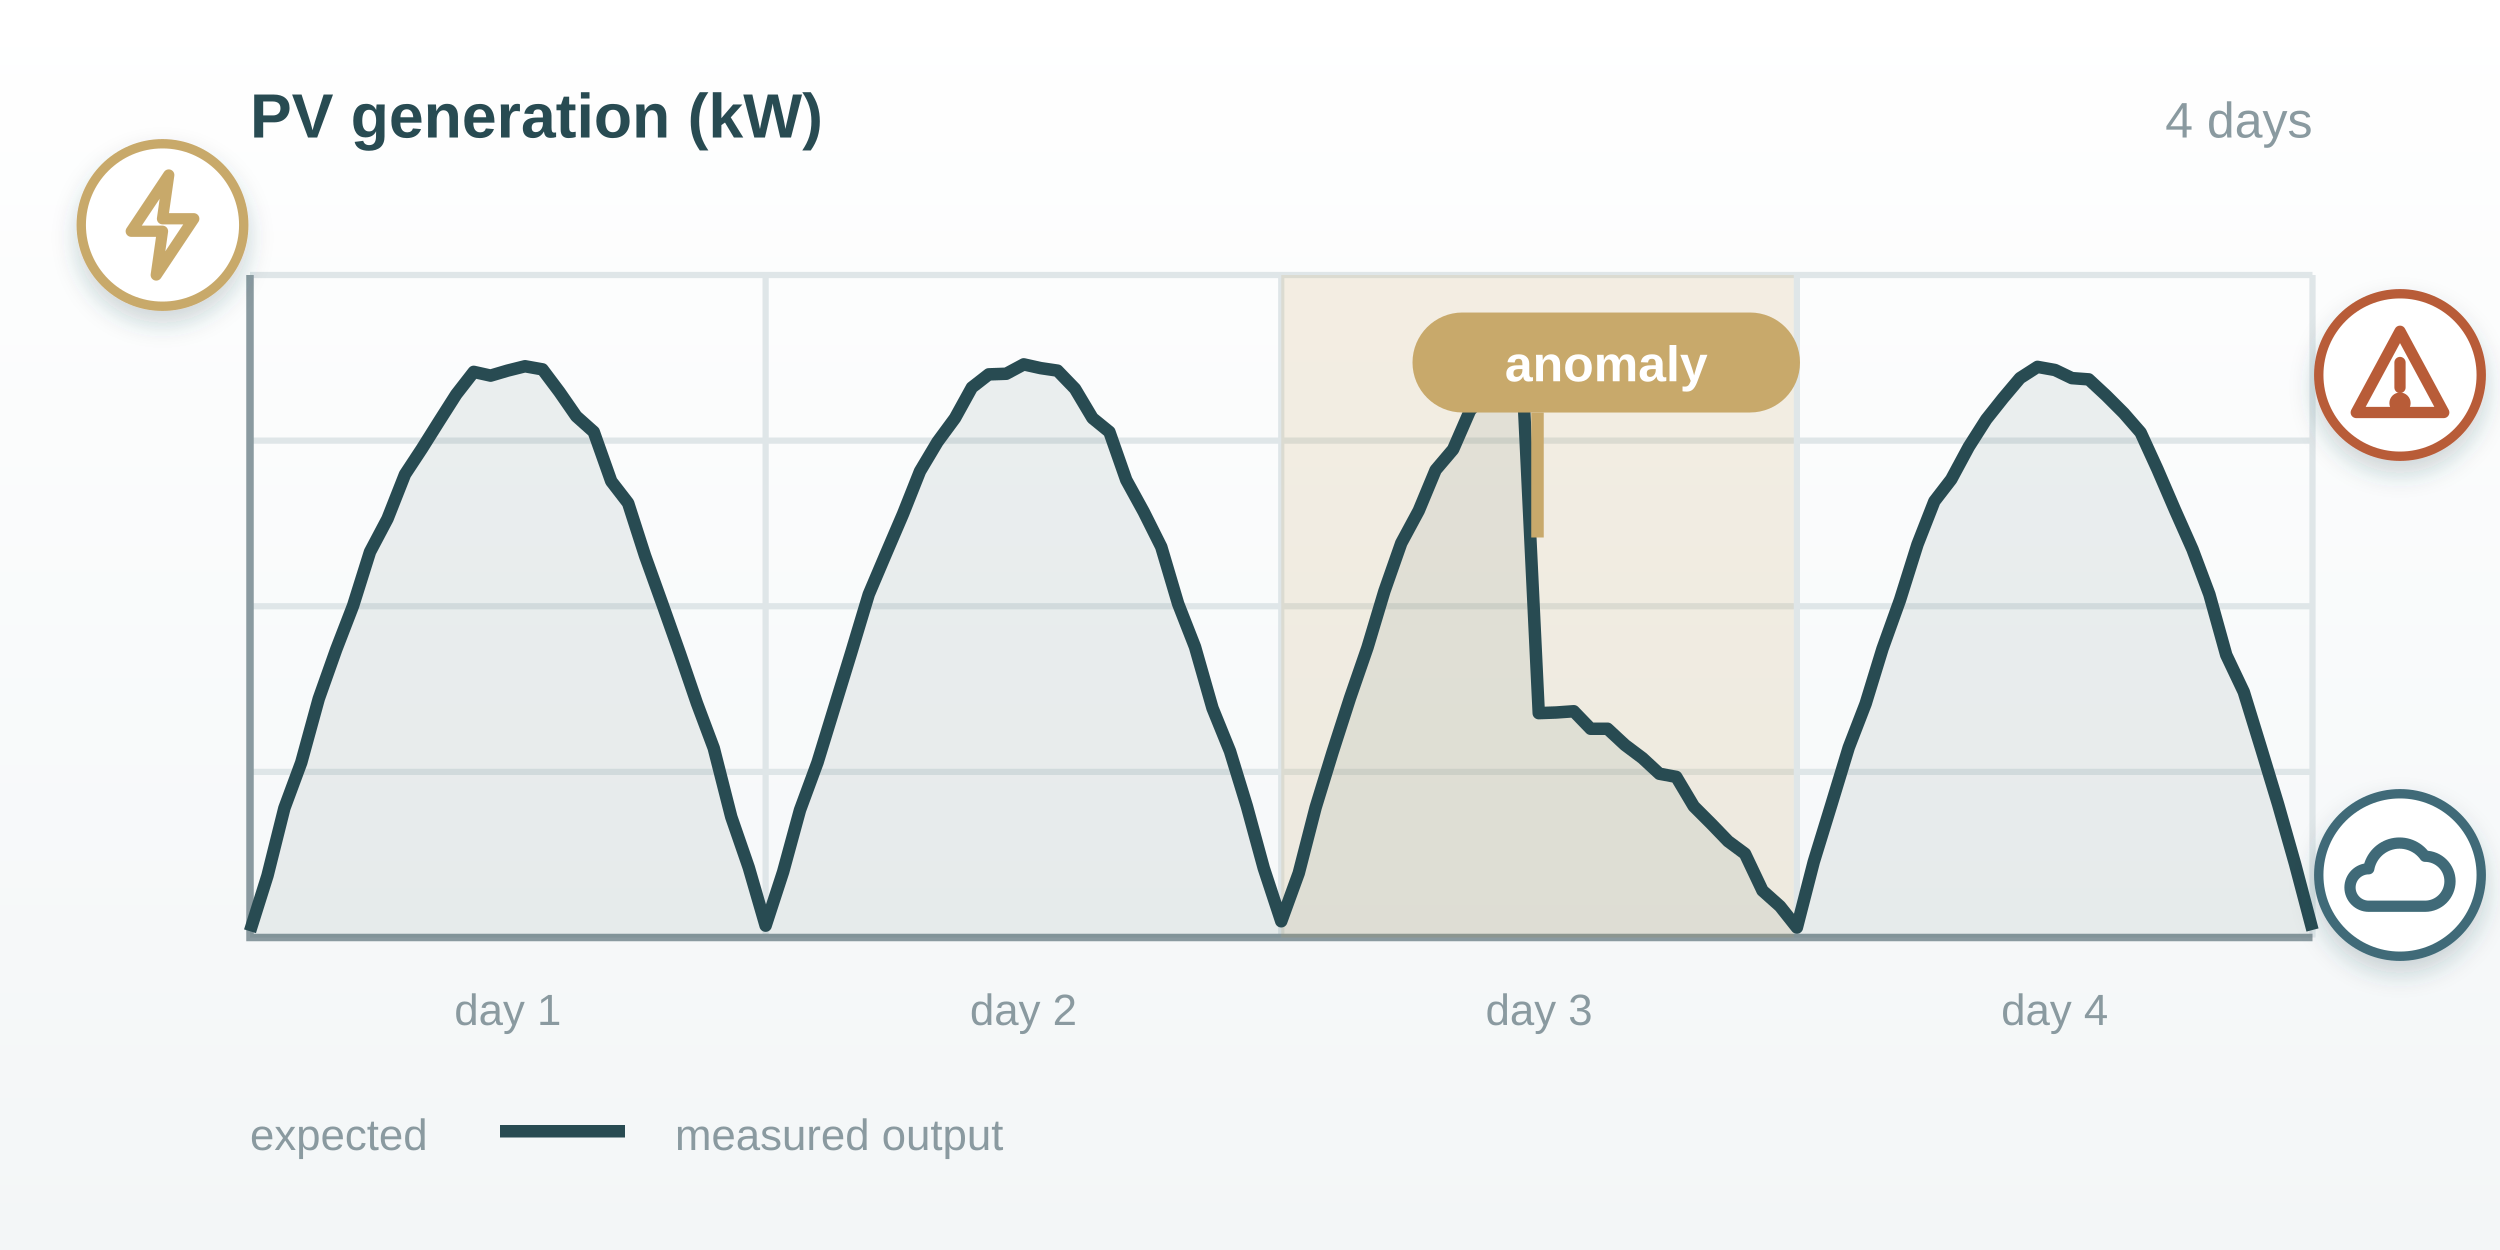
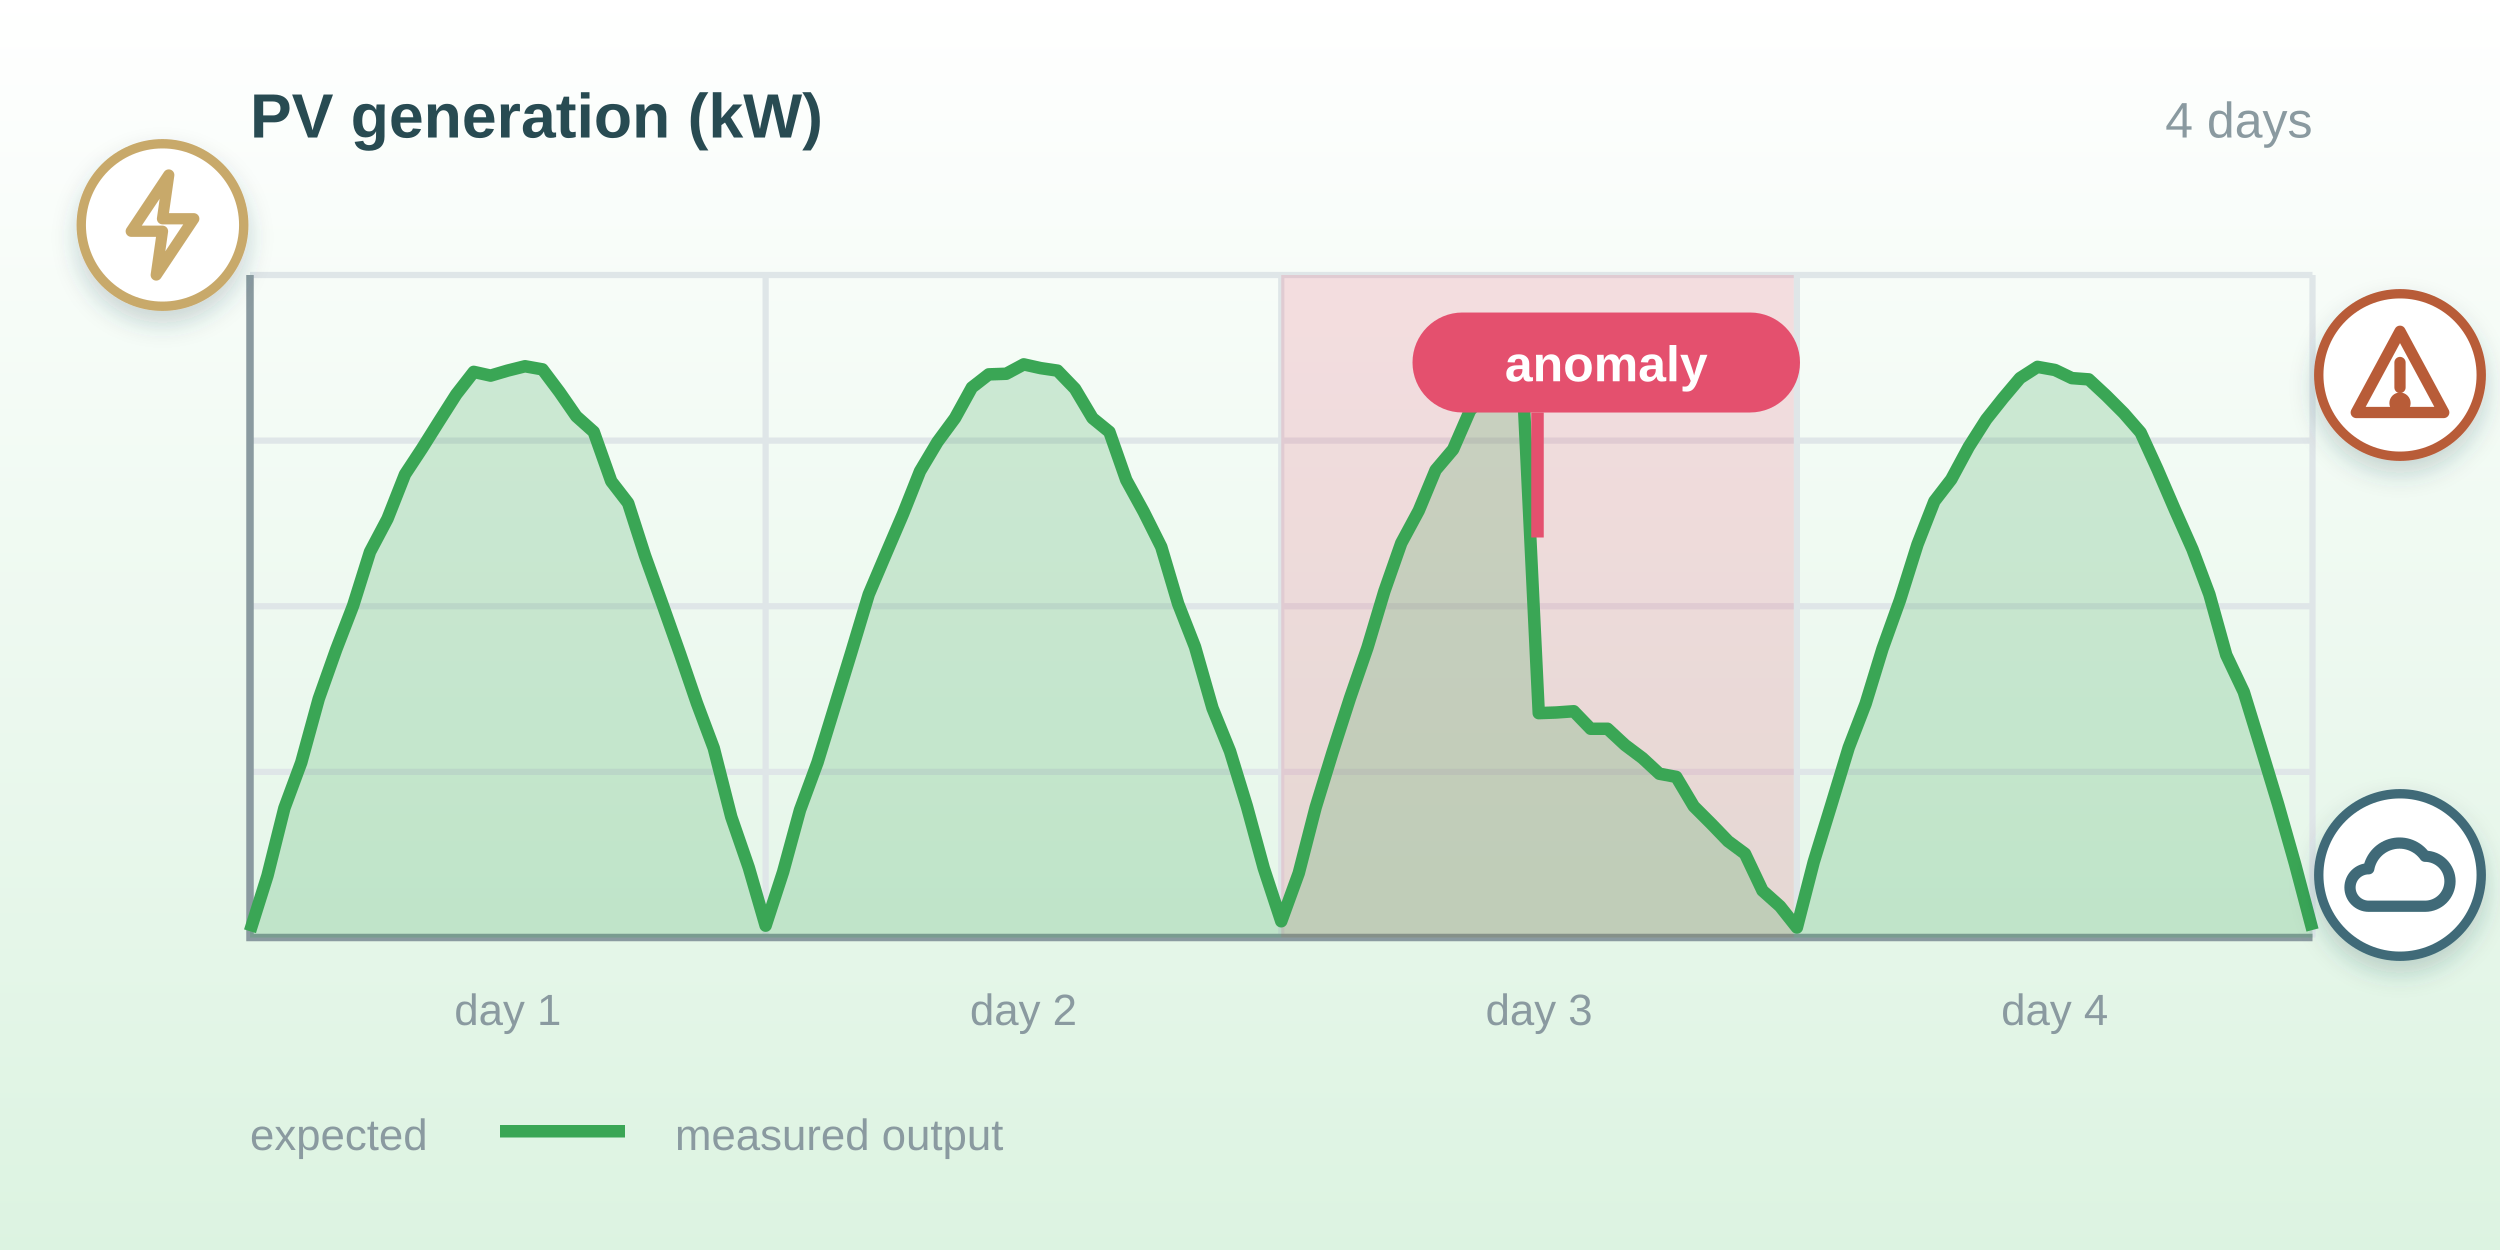
<svg xmlns="http://www.w3.org/2000/svg" viewBox="0 0 400 200" font-family="Manrope, Arial, sans-serif" role="img" aria-label="Solar generation time series with a flagged anomaly">
  <rect width="400" height="200" fill="url(#ground)" />
  <defs>
    <linearGradient id="ground" x1="0" y1="0" x2="0" y2="1">
      <stop offset="0" stop-color="#ffffff" />
-       <stop offset="1" stop-color="#f3f6f7" />
+       <stop offset="1" stop-color="#dcf3e1" />
    </linearGradient>
    <filter id="sh" x="-10%" y="-10%" width="130%" height="140%">
      <feDropShadow dx="0" dy="3" stdDeviation="3" flood-color="#284b52" flood-opacity="0.16" />
    </filter>
    <filter id="bs" x="-30%" y="-30%" width="160%" height="160%">
      <feDropShadow dx="0" dy="2" stdDeviation="2" flood-color="#284b52" flood-opacity="0.22" />
    </filter>
  </defs>
  <text x="40" y="22" font-size="10" font-weight="700" fill="#284b52" text-anchor="start">PV generation (kW)</text>
  <text x="370" y="22" font-size="8" font-weight="500" fill="#8a9aa0" text-anchor="end">4 days</text>
  <path d="M40 123.5 H370" stroke="#dfe6e8" stroke-width="1" />
  <path d="M40 97.0 H370" stroke="#dfe6e8" stroke-width="1" />
  <path d="M40 70.5 H370" stroke="#dfe6e8" stroke-width="1" />
  <path d="M40 44.0 H370" stroke="#dfe6e8" stroke-width="1" />
  <path d="M122.5 150 V44" stroke="#dfe6e8" stroke-width="1" />
  <path d="M205.0 150 V44" stroke="#dfe6e8" stroke-width="1" />
  <path d="M287.5 150 V44" stroke="#dfe6e8" stroke-width="1" />
  <path d="M370.0 150 V44" stroke="#dfe6e8" stroke-width="1" />
  <path d="M40 44 V150 H370" fill="none" stroke="#8a9aa0" stroke-width="1.2" />
-   <rect x="205" y="44" width="82" height="106" fill="#c8a96b" opacity="0.18" />
-   <path d="M40.0 149.0 L42.8 140.1 L45.5 129.3 L48.2 122.0 L51.0 111.8 L53.8 103.9 L56.5 96.9 L59.2 88.3 L62.0 83.0 L64.8 75.9 L67.5 71.8 L70.2 67.5 L73.0 63.1 L75.8 59.5 L78.5 60.1 L81.2 59.3 L84.0 58.6 L86.8 59.1 L89.5 62.7 L92.2 66.6 L95.0 69.1 L97.8 77.0 L100.5 80.5 L103.2 88.9 L106.0 96.7 L108.8 104.6 L111.5 112.5 L114.2 119.7 L117.0 130.7 L119.8 138.8 L122.5 148.1 L125.3 139.5 L128.0 129.6 L130.8 122.0 L133.5 113.2 L136.2 104.4 L139.0 95.1 L141.8 88.5 L144.5 82.2 L147.2 75.4 L150.0 70.7 L152.8 66.9 L155.5 62.0 L158.2 59.9 L161.0 59.8 L163.8 58.3 L166.5 58.9 L169.2 59.3 L172.0 62.2 L174.8 66.9 L177.5 69.1 L180.2 76.8 L183.0 81.9 L185.8 87.5 L188.5 96.6 L191.2 103.5 L194.0 113.3 L196.8 120.2 L199.5 129.0 L202.2 138.9 L205.0 147.4 L207.8 139.7 L210.5 129.2 L213.2 120.4 L216.0 111.7 L218.8 103.6 L221.5 94.6 L224.2 86.9 L227.0 81.7 L229.7 75.2 L232.5 71.9 L235.2 65.7 L238.0 62.5 L240.7 59.0 L243.5 58.0 L246.2 114.1 L249.0 114.0 L251.8 113.8 L254.5 116.6 L257.2 116.6 L260.0 119.2 L262.8 121.3 L265.5 123.8 L268.2 124.3 L271.0 129.0 L273.8 131.8 L276.5 134.6 L279.2 136.6 L282.0 142.5 L284.8 145.0 L287.5 148.4 L290.2 137.9 L293.0 128.8 L295.8 119.6 L298.5 112.6 L301.2 103.8 L304.0 96.0 L306.8 87.1 L309.5 80.2 L312.2 76.7 L315.0 71.5 L317.8 67.1 L320.5 63.7 L323.2 60.5 L326.0 58.7 L328.8 59.2 L331.5 60.5 L334.2 60.7 L337.0 63.3 L339.8 66.1 L342.5 69.2 L345.2 75.1 L348.0 81.6 L350.8 87.9 L353.5 95.1 L356.2 104.8 L359.0 110.7 L361.8 119.8 L364.5 128.7 L367.2 138.2 L370.0 148.8 L370 150 L40 150 Z" fill="#284b52" opacity="0.08" />
-   <polyline points="40.0,149.0 42.8,140.1 45.5,129.3 48.2,122.0 51.0,111.8 53.8,103.9 56.5,96.9 59.2,88.3 62.0,83.0 64.8,75.9 67.5,71.8 70.2,67.5 73.0,63.1 75.8,59.5 78.5,60.1 81.2,59.3 84.0,58.6 86.8,59.1 89.5,62.7 92.2,66.6 95.0,69.1 97.8,77.0 100.5,80.5 103.2,88.9 106.0,96.7 108.8,104.6 111.5,112.5 114.2,119.7 117.0,130.7 119.8,138.8 122.5,148.1 125.3,139.5 128.0,129.6 130.8,122.0 133.5,113.2 136.2,104.4 139.0,95.1 141.8,88.5 144.5,82.2 147.2,75.4 150.0,70.7 152.8,66.9 155.5,62.0 158.2,59.9 161.0,59.8 163.8,58.3 166.5,58.9 169.2,59.3 172.0,62.2 174.8,66.9 177.5,69.1 180.2,76.8 183.0,81.9 185.8,87.5 188.5,96.6 191.2,103.5 194.0,113.3 196.8,120.2 199.5,129.0 202.2,138.9 205.0,147.4 207.8,139.7 210.5,129.2 213.2,120.4 216.0,111.7 218.8,103.6 221.5,94.6 224.2,86.9 227.0,81.7 229.7,75.2 232.5,71.9 235.2,65.7 238.0,62.5 240.7,59.0 243.5,58.0 246.2,114.1 249.0,114.0 251.8,113.8 254.5,116.6 257.2,116.6 260.0,119.2 262.8,121.3 265.5,123.8 268.2,124.3 271.0,129.0 273.8,131.8 276.5,134.6 279.2,136.6 282.0,142.5 284.8,145.0 287.5,148.4 290.2,137.9 293.0,128.8 295.8,119.6 298.5,112.6 301.2,103.8 304.0,96.0 306.8,87.1 309.5,80.2 312.2,76.7 315.0,71.5 317.8,67.1 320.5,63.7 323.2,60.5 326.0,58.7 328.8,59.2 331.5,60.5 334.2,60.7 337.0,63.3 339.8,66.1 342.5,69.2 345.2,75.1 348.0,81.6 350.8,87.9 353.5,95.1 356.2,104.8 359.0,110.7 361.8,119.8 364.5,128.7 367.2,138.2 370.0,148.8" fill="none" stroke="#284b52" stroke-width="2" stroke-linejoin="round" />
+   <rect x="205" y="44" width="82" height="106" fill="#e4506e" opacity="0.18" />
+   <path d="M40.0 149.0 L42.8 140.1 L45.5 129.3 L48.2 122.0 L51.0 111.8 L53.8 103.9 L56.5 96.9 L59.2 88.3 L62.0 83.0 L64.8 75.9 L67.5 71.8 L70.2 67.5 L73.0 63.1 L75.8 59.5 L78.5 60.1 L81.2 59.3 L84.0 58.6 L86.8 59.1 L89.5 62.7 L92.2 66.6 L95.0 69.1 L97.8 77.0 L100.5 80.5 L103.2 88.9 L106.0 96.7 L108.8 104.6 L111.5 112.5 L114.2 119.7 L117.0 130.7 L119.8 138.8 L122.5 148.1 L125.3 139.5 L128.0 129.6 L130.8 122.0 L133.5 113.2 L136.2 104.4 L139.0 95.1 L141.8 88.5 L144.5 82.2 L147.2 75.4 L150.0 70.7 L152.8 66.9 L155.5 62.0 L158.2 59.9 L161.0 59.8 L163.8 58.3 L166.5 58.9 L169.2 59.3 L172.0 62.2 L174.8 66.9 L177.5 69.1 L180.2 76.8 L183.0 81.9 L185.8 87.5 L188.5 96.6 L191.2 103.5 L194.0 113.3 L196.8 120.2 L199.5 129.0 L202.2 138.9 L205.0 147.4 L207.8 139.7 L210.5 129.2 L213.2 120.4 L216.0 111.7 L218.8 103.6 L221.5 94.6 L224.2 86.9 L227.0 81.7 L229.7 75.2 L232.5 71.9 L235.2 65.7 L238.0 62.5 L240.7 59.0 L243.5 58.0 L246.2 114.1 L249.0 114.0 L251.8 113.8 L254.5 116.6 L257.2 116.6 L260.0 119.2 L262.8 121.3 L265.5 123.8 L268.2 124.3 L271.0 129.0 L273.8 131.8 L276.5 134.6 L279.2 136.6 L282.0 142.5 L284.8 145.0 L287.5 148.4 L290.2 137.9 L293.0 128.8 L295.8 119.6 L298.5 112.6 L301.2 103.8 L304.0 96.0 L306.8 87.1 L309.5 80.2 L312.2 76.7 L315.0 71.5 L317.8 67.1 L320.5 63.7 L323.2 60.5 L326.0 58.7 L328.8 59.2 L331.5 60.5 L334.2 60.7 L337.0 63.3 L339.8 66.1 L342.5 69.2 L345.2 75.1 L348.0 81.6 L350.8 87.9 L353.5 95.1 L356.2 104.8 L359.0 110.7 L361.8 119.8 L364.5 128.7 L367.2 138.2 L370.0 148.8 L370 150 L40 150 Z" fill="#3aa655" opacity="0.22" />
+   <polyline points="40.0,149.0 42.8,140.1 45.5,129.3 48.2,122.0 51.0,111.8 53.8,103.9 56.5,96.9 59.2,88.3 62.0,83.0 64.8,75.9 67.5,71.8 70.2,67.5 73.0,63.1 75.8,59.5 78.5,60.1 81.2,59.3 84.0,58.6 86.8,59.1 89.5,62.7 92.2,66.6 95.0,69.1 97.8,77.0 100.5,80.5 103.2,88.9 106.0,96.7 108.8,104.6 111.5,112.5 114.2,119.7 117.0,130.7 119.8,138.8 122.5,148.1 125.3,139.5 128.0,129.6 130.8,122.0 133.5,113.2 136.2,104.4 139.0,95.1 141.8,88.5 144.5,82.2 147.2,75.4 150.0,70.7 152.8,66.9 155.5,62.0 158.2,59.9 161.0,59.8 163.8,58.3 166.5,58.9 169.2,59.3 172.0,62.2 174.8,66.9 177.5,69.1 180.2,76.8 183.0,81.9 185.8,87.5 188.5,96.6 191.2,103.5 194.0,113.3 196.8,120.2 199.5,129.0 202.2,138.9 205.0,147.4 207.8,139.7 210.5,129.2 213.2,120.4 216.0,111.7 218.8,103.6 221.5,94.6 224.2,86.9 227.0,81.7 229.7,75.2 232.5,71.9 235.2,65.7 238.0,62.5 240.7,59.0 243.5,58.0 246.2,114.1 249.0,114.0 251.8,113.8 254.5,116.6 257.2,116.6 260.0,119.2 262.8,121.3 265.5,123.8 268.2,124.3 271.0,129.0 273.8,131.8 276.5,134.6 279.2,136.6 282.0,142.5 284.8,145.0 287.5,148.4 290.2,137.9 293.0,128.8 295.8,119.6 298.5,112.6 301.2,103.8 304.0,96.0 306.8,87.1 309.5,80.2 312.2,76.7 315.0,71.5 317.8,67.1 320.5,63.7 323.2,60.5 326.0,58.7 328.8,59.2 331.5,60.5 334.2,60.7 337.0,63.3 339.8,66.1 342.5,69.2 345.2,75.1 348.0,81.6 350.8,87.9 353.5,95.1 356.2,104.8 359.0,110.7 361.8,119.8 364.5,128.7 367.2,138.2 370.0,148.8" fill="none" stroke="#3aa655" stroke-width="2" stroke-linejoin="round" />
  <text x="81.25" y="164" font-size="7" font-weight="500" fill="#8a9aa0" text-anchor="middle">day 1</text>
  <text x="163.75" y="164" font-size="7" font-weight="500" fill="#8a9aa0" text-anchor="middle">day 2</text>
  <text x="246.25" y="164" font-size="7" font-weight="500" fill="#8a9aa0" text-anchor="middle">day 3</text>
  <text x="328.75" y="164" font-size="7" font-weight="500" fill="#8a9aa0" text-anchor="middle">day 4</text>
-   <rect x="226" y="50" width="62" height="16" rx="8" fill="#c8a96b" />
+   <rect x="226" y="50" width="62" height="16" rx="8" fill="#e4506e" />
  <text x="257" y="61" font-size="8" font-weight="700" fill="#ffffff" text-anchor="middle">anomaly</text>
-   <path d="M246 66 V86" stroke="#c8a96b" stroke-width="2" />
+   <path d="M246 66 V86" stroke="#e4506e" stroke-width="2" />
  <text x="40" y="184" font-size="7" font-weight="500" fill="#8a9aa0" text-anchor="start">expected</text>
-   <path d="M80 181 H100" stroke="#284b52" stroke-width="2" />
+   <path d="M80 181 H100" stroke="#3aa655" stroke-width="2" />
  <text x="108" y="184" font-size="7" font-weight="500" fill="#8a9aa0" text-anchor="start">measured output</text>
  <g transform="translate(26 36)" filter="url(#bs)">
    <circle r="13" fill="#ffffff" stroke="#c8a96b" stroke-width="1.5" />
    <g fill="none" stroke="#c8a96b" stroke-width="1.8" stroke-linecap="round" stroke-linejoin="round" color="#c8a96b">
      <path d="M1 -8 L-5 1 H0 L-1 8 L5 -1 H0 Z" />
    </g>
  </g>
  <g transform="translate(384 60)" filter="url(#bs)">
    <circle r="13" fill="#ffffff" stroke="#b85c38" stroke-width="1.5" />
    <g fill="none" stroke="#b85c38" stroke-width="1.8" stroke-linecap="round" stroke-linejoin="round" color="#b85c38">
      <path d="M0 -7 L7 6 H-7 Z" />
      <path d="M0 -2 V2" />
      <circle cx="0" cy="4.5" r="0.8" fill="currentColor" />
    </g>
  </g>
  <g transform="translate(384 140)" filter="url(#bs)">
    <circle r="13" fill="#ffffff" stroke="#3f6b78" stroke-width="1.5" />
    <g fill="none" stroke="#3f6b78" stroke-width="1.8" stroke-linecap="round" stroke-linejoin="round" color="#3f6b78">
      <path d="M-5 5 H4 A4 4 0 0 0 4 -3 A5 5 0 0 0 -5 -1 A3 3 0 0 0 -5 5 Z" />
    </g>
  </g>
</svg>
